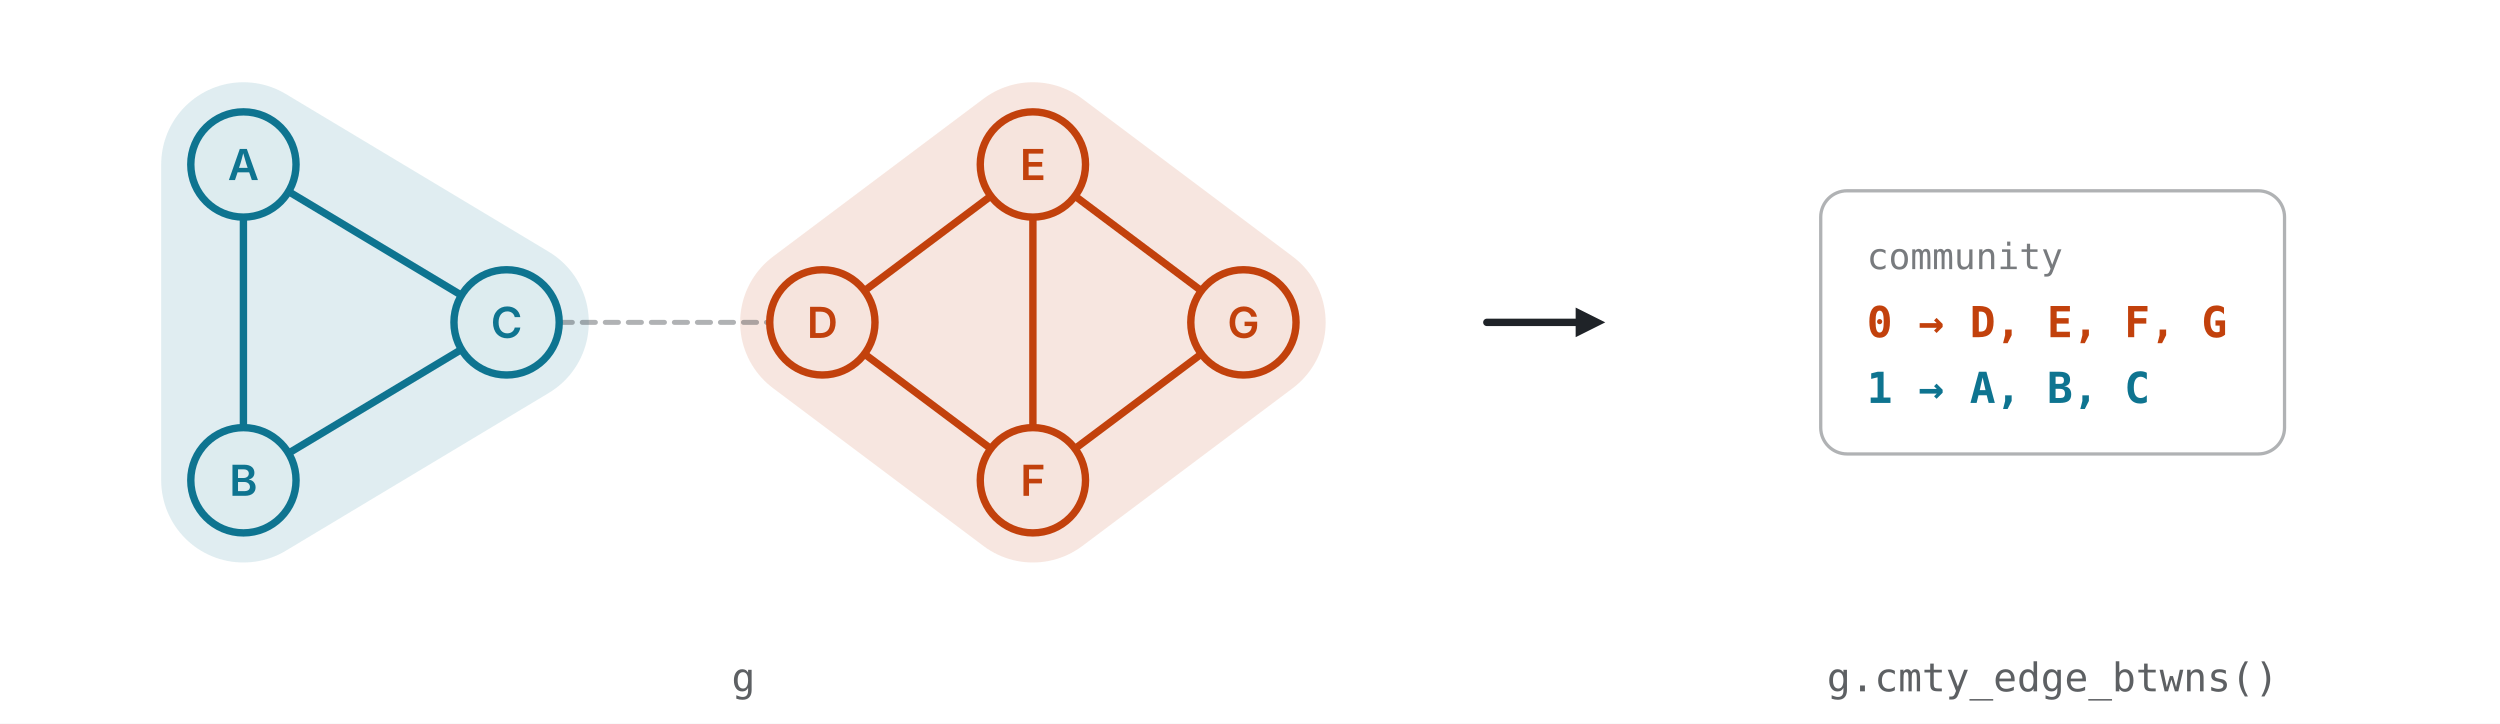
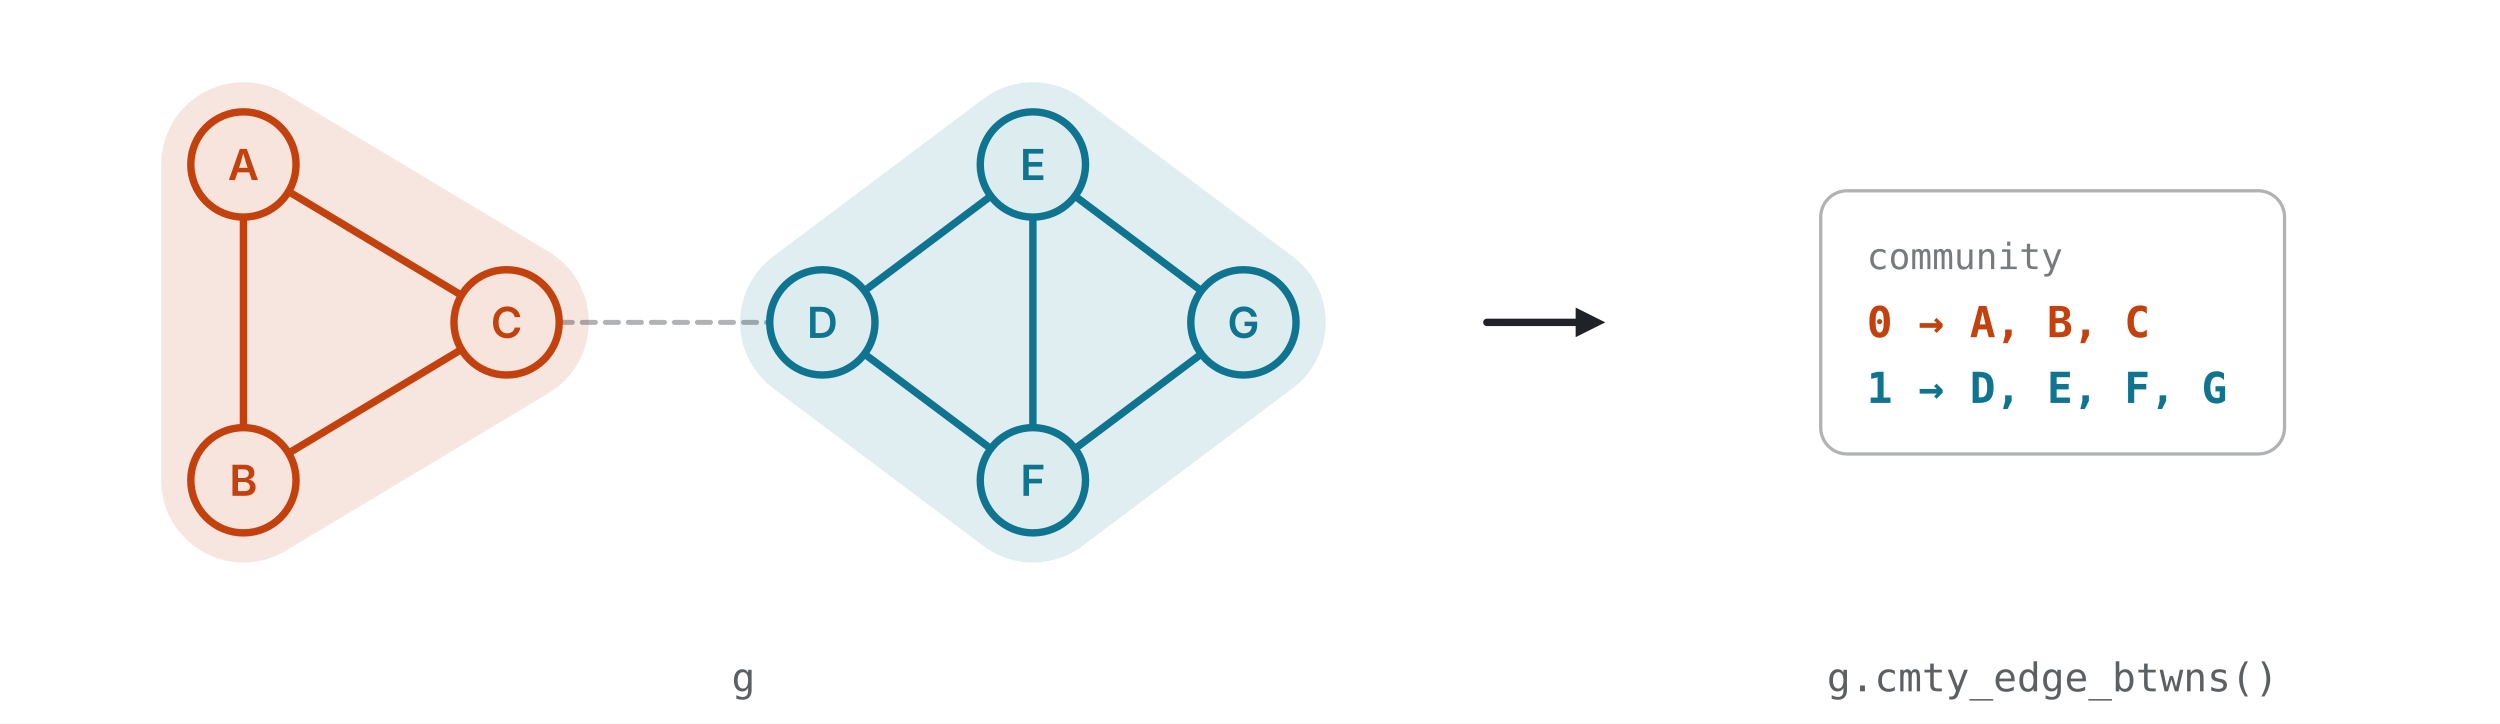
<svg xmlns="http://www.w3.org/2000/svg" viewBox="0 0 760 220" width="760" height="220" role="img" xml:space="preserve">
  <rect width="760" height="220" fill="#ffffff" />
  <g opacity="0.13">
-     <path d="M 250.0 98.0 L 314.0 50.0 L 378.0 98.0 L 314.0 146.0 Z" fill="#c2410c" stroke="#c2410c" stroke-width="50.0" stroke-linejoin="round" stroke-linecap="round" />
+     <path d="M 74.0 50.0 L 154.0 98.0 L 74.0 146.0 Z" fill="#c2410c" stroke="#c2410c" stroke-width="50.0" stroke-linejoin="round" stroke-linecap="round" />
  </g>
  <g opacity="0.13">
-     <path d="M 74.0 50.0 L 154.0 98.0 L 74.0 146.0 Z" fill="#0e7490" stroke="#0e7490" stroke-width="50.0" stroke-linejoin="round" stroke-linecap="round" />
+     <path d="M 250.0 98.0 L 314.0 50.0 L 378.0 98.0 L 314.0 146.0 Z" fill="#0e7490" stroke="#0e7490" stroke-width="50.0" stroke-linejoin="round" stroke-linecap="round" />
  </g>
  <rect x="553.5" y="58.0" width="141.0" height="80.0" rx="8" fill="#ffffff" stroke="#1f2328" stroke-opacity="0.35" stroke-width="1" />
  <line x1="452.0" y1="98.0" x2="480.0" y2="98.0" stroke="#1f2328" stroke-opacity="1.0" stroke-width="2.25" stroke-linecap="round" />
  <polygon points="488.0,98.0 479.0,102.5 479.0,93.5" fill="#1f2328" fill-opacity="1.0" />
-   <path d="M 74.00 66.00 L 74.00 130.00" fill="none" stroke="#0e7490" stroke-opacity="1" stroke-width="2.25" stroke-linecap="round" />
-   <path d="M 87.72 58.23 L 140.28 89.77" fill="none" stroke="#0e7490" stroke-opacity="1" stroke-width="2.25" stroke-linecap="round" />
-   <path d="M 87.72 137.77 L 140.28 106.23" fill="none" stroke="#0e7490" stroke-opacity="1" stroke-width="2.25" stroke-linecap="round" />
+   <path d="M 74.00 66.00 L 74.00 130.00" fill="none" stroke="#c2410c" stroke-opacity="1" stroke-width="2.25" stroke-linecap="round" />
+   <path d="M 87.72 58.23 L 140.28 89.77" fill="none" stroke="#c2410c" stroke-opacity="1" stroke-width="2.25" stroke-linecap="round" />
+   <path d="M 87.72 137.77 L 140.28 106.23" fill="none" stroke="#c2410c" stroke-opacity="1" stroke-width="2.25" stroke-linecap="round" />
  <path d="M 170.00 98.00 L 234.00 98.00" fill="none" stroke="#1f2328" stroke-opacity="0.35" stroke-width="1.5" stroke-linecap="round" stroke-dasharray="4 3" />
-   <path d="M 262.80 88.40 L 301.20 59.60" fill="none" stroke="#c2410c" stroke-opacity="1" stroke-width="2.25" stroke-linecap="round" />
-   <path d="M 262.80 107.60 L 301.20 136.40" fill="none" stroke="#c2410c" stroke-opacity="1" stroke-width="2.25" stroke-linecap="round" />
-   <path d="M 314.00 66.00 L 314.00 130.00" fill="none" stroke="#c2410c" stroke-opacity="1" stroke-width="2.25" stroke-linecap="round" />
-   <path d="M 326.80 59.60 L 365.20 88.40" fill="none" stroke="#c2410c" stroke-opacity="1" stroke-width="2.25" stroke-linecap="round" />
-   <path d="M 326.80 136.40 L 365.20 107.60" fill="none" stroke="#c2410c" stroke-opacity="1" stroke-width="2.25" stroke-linecap="round" />
-   <circle cx="74.0" cy="50.0" r="16" fill="#ddecef" stroke="#0e7490" stroke-opacity="1" stroke-width="2.25" />
-   <text x="74.0" y="50.0" text-anchor="middle" dominant-baseline="central" font-family="ui-sans-serif, system-ui, -apple-system, 'Segoe UI', sans-serif" font-size="13" font-weight="600" fill="#0e7490" fill-opacity="1">A</text>
-   <circle cx="74.0" cy="146.0" r="16" fill="#ddecef" stroke="#0e7490" stroke-opacity="1" stroke-width="2.25" />
-   <text x="74.0" y="146.0" text-anchor="middle" dominant-baseline="central" font-family="ui-sans-serif, system-ui, -apple-system, 'Segoe UI', sans-serif" font-size="13" font-weight="600" fill="#0e7490" fill-opacity="1">B</text>
-   <circle cx="154.0" cy="98.0" r="16" fill="#ddecef" stroke="#0e7490" stroke-opacity="1" stroke-width="2.25" />
-   <text x="154.0" y="98.0" text-anchor="middle" dominant-baseline="central" font-family="ui-sans-serif, system-ui, -apple-system, 'Segoe UI', sans-serif" font-size="13" font-weight="600" fill="#0e7490" fill-opacity="1">C</text>
-   <circle cx="250.0" cy="98.0" r="16" fill="#f6e4dd" stroke="#c2410c" stroke-opacity="1" stroke-width="2.25" />
-   <text x="250.0" y="98.0" text-anchor="middle" dominant-baseline="central" font-family="ui-sans-serif, system-ui, -apple-system, 'Segoe UI', sans-serif" font-size="13" font-weight="600" fill="#c2410c" fill-opacity="1">D</text>
-   <circle cx="314.0" cy="50.0" r="16" fill="#f6e4dd" stroke="#c2410c" stroke-opacity="1" stroke-width="2.25" />
-   <text x="314.0" y="50.0" text-anchor="middle" dominant-baseline="central" font-family="ui-sans-serif, system-ui, -apple-system, 'Segoe UI', sans-serif" font-size="13" font-weight="600" fill="#c2410c" fill-opacity="1">E</text>
-   <circle cx="314.0" cy="146.0" r="16" fill="#f6e4dd" stroke="#c2410c" stroke-opacity="1" stroke-width="2.25" />
-   <text x="314.0" y="146.0" text-anchor="middle" dominant-baseline="central" font-family="ui-sans-serif, system-ui, -apple-system, 'Segoe UI', sans-serif" font-size="13" font-weight="600" fill="#c2410c" fill-opacity="1">F</text>
-   <circle cx="378.0" cy="98.0" r="16" fill="#f6e4dd" stroke="#c2410c" stroke-opacity="1" stroke-width="2.25" />
-   <text x="378.0" y="98.0" text-anchor="middle" dominant-baseline="central" font-family="ui-sans-serif, system-ui, -apple-system, 'Segoe UI', sans-serif" font-size="13" font-weight="600" fill="#c2410c" fill-opacity="1">G</text>
+   <path d="M 262.80 88.40 L 301.20 59.60" fill="none" stroke="#0e7490" stroke-opacity="1" stroke-width="2.25" stroke-linecap="round" />
+   <path d="M 262.80 107.60 L 301.20 136.40" fill="none" stroke="#0e7490" stroke-opacity="1" stroke-width="2.25" stroke-linecap="round" />
+   <path d="M 314.00 66.00 L 314.00 130.00" fill="none" stroke="#0e7490" stroke-opacity="1" stroke-width="2.25" stroke-linecap="round" />
+   <path d="M 326.80 59.60 L 365.20 88.40" fill="none" stroke="#0e7490" stroke-opacity="1" stroke-width="2.25" stroke-linecap="round" />
+   <path d="M 326.80 136.40 L 365.20 107.60" fill="none" stroke="#0e7490" stroke-opacity="1" stroke-width="2.25" stroke-linecap="round" />
+   <circle cx="74.0" cy="50.0" r="16" fill="#f6e4dd" stroke="#c2410c" stroke-opacity="1" stroke-width="2.25" />
+   <text x="74.0" y="50.0" text-anchor="middle" dominant-baseline="central" font-family="ui-sans-serif, system-ui, -apple-system, 'Segoe UI', sans-serif" font-size="13" font-weight="600" fill="#c2410c" fill-opacity="1">A</text>
+   <circle cx="74.0" cy="146.0" r="16" fill="#f6e4dd" stroke="#c2410c" stroke-opacity="1" stroke-width="2.25" />
+   <text x="74.0" y="146.0" text-anchor="middle" dominant-baseline="central" font-family="ui-sans-serif, system-ui, -apple-system, 'Segoe UI', sans-serif" font-size="13" font-weight="600" fill="#c2410c" fill-opacity="1">B</text>
+   <circle cx="154.0" cy="98.0" r="16" fill="#f6e4dd" stroke="#c2410c" stroke-opacity="1" stroke-width="2.25" />
+   <text x="154.0" y="98.0" text-anchor="middle" dominant-baseline="central" font-family="ui-sans-serif, system-ui, -apple-system, 'Segoe UI', sans-serif" font-size="13" font-weight="600" fill="#c2410c" fill-opacity="1">C</text>
+   <circle cx="250.0" cy="98.0" r="16" fill="#ddecef" stroke="#0e7490" stroke-opacity="1" stroke-width="2.25" />
+   <text x="250.0" y="98.0" text-anchor="middle" dominant-baseline="central" font-family="ui-sans-serif, system-ui, -apple-system, 'Segoe UI', sans-serif" font-size="13" font-weight="600" fill="#0e7490" fill-opacity="1">D</text>
+   <circle cx="314.0" cy="50.0" r="16" fill="#ddecef" stroke="#0e7490" stroke-opacity="1" stroke-width="2.25" />
+   <text x="314.0" y="50.0" text-anchor="middle" dominant-baseline="central" font-family="ui-sans-serif, system-ui, -apple-system, 'Segoe UI', sans-serif" font-size="13" font-weight="600" fill="#0e7490" fill-opacity="1">E</text>
+   <circle cx="314.0" cy="146.0" r="16" fill="#ddecef" stroke="#0e7490" stroke-opacity="1" stroke-width="2.25" />
+   <text x="314.0" y="146.0" text-anchor="middle" dominant-baseline="central" font-family="ui-sans-serif, system-ui, -apple-system, 'Segoe UI', sans-serif" font-size="13" font-weight="600" fill="#0e7490" fill-opacity="1">F</text>
+   <circle cx="378.0" cy="98.0" r="16" fill="#ddecef" stroke="#0e7490" stroke-opacity="1" stroke-width="2.25" />
+   <text x="378.0" y="98.0" text-anchor="middle" dominant-baseline="central" font-family="ui-sans-serif, system-ui, -apple-system, 'Segoe UI', sans-serif" font-size="13" font-weight="600" fill="#0e7490" fill-opacity="1">G</text>
  <text x="226.0" y="206.0" text-anchor="middle" dominant-baseline="central" font-family="ui-monospace, SFMono-Regular, Menlo, Consolas, monospace" font-size="12" font-weight="400" fill="#1f2328" fill-opacity="0.72">g</text>
  <text x="624.0" y="206.0" text-anchor="middle" dominant-baseline="central" font-family="ui-monospace, SFMono-Regular, Menlo, Consolas, monospace" font-size="12" font-weight="400" fill="#1f2328" fill-opacity="0.72">g.cmty_edge_btwns()</text>
  <text x="567.5" y="78.0" text-anchor="start" dominant-baseline="central" font-family="ui-monospace, SFMono-Regular, Menlo, Consolas, monospace" font-size="11" font-weight="400" fill="#1f2328" fill-opacity="0.6">community</text>
-   <text x="567.5" y="98.0" text-anchor="start" dominant-baseline="central" font-family="ui-monospace, SFMono-Regular, Menlo, Consolas, monospace" font-size="13" font-weight="600" fill="#c2410c" fill-opacity="1.0">0 → D, E, F, G</text>
-   <text x="567.5" y="118.0" text-anchor="start" dominant-baseline="central" font-family="ui-monospace, SFMono-Regular, Menlo, Consolas, monospace" font-size="13" font-weight="600" fill="#0e7490" fill-opacity="1.0">1 → A, B, C</text>
+   <text x="567.5" y="98.0" text-anchor="start" dominant-baseline="central" font-family="ui-monospace, SFMono-Regular, Menlo, Consolas, monospace" font-size="13" font-weight="600" fill="#c2410c" fill-opacity="1.0">0 → A, B, C</text>
+   <text x="567.5" y="118.0" text-anchor="start" dominant-baseline="central" font-family="ui-monospace, SFMono-Regular, Menlo, Consolas, monospace" font-size="13" font-weight="600" fill="#0e7490" fill-opacity="1.0">1 → D, E, F, G</text>
</svg>
